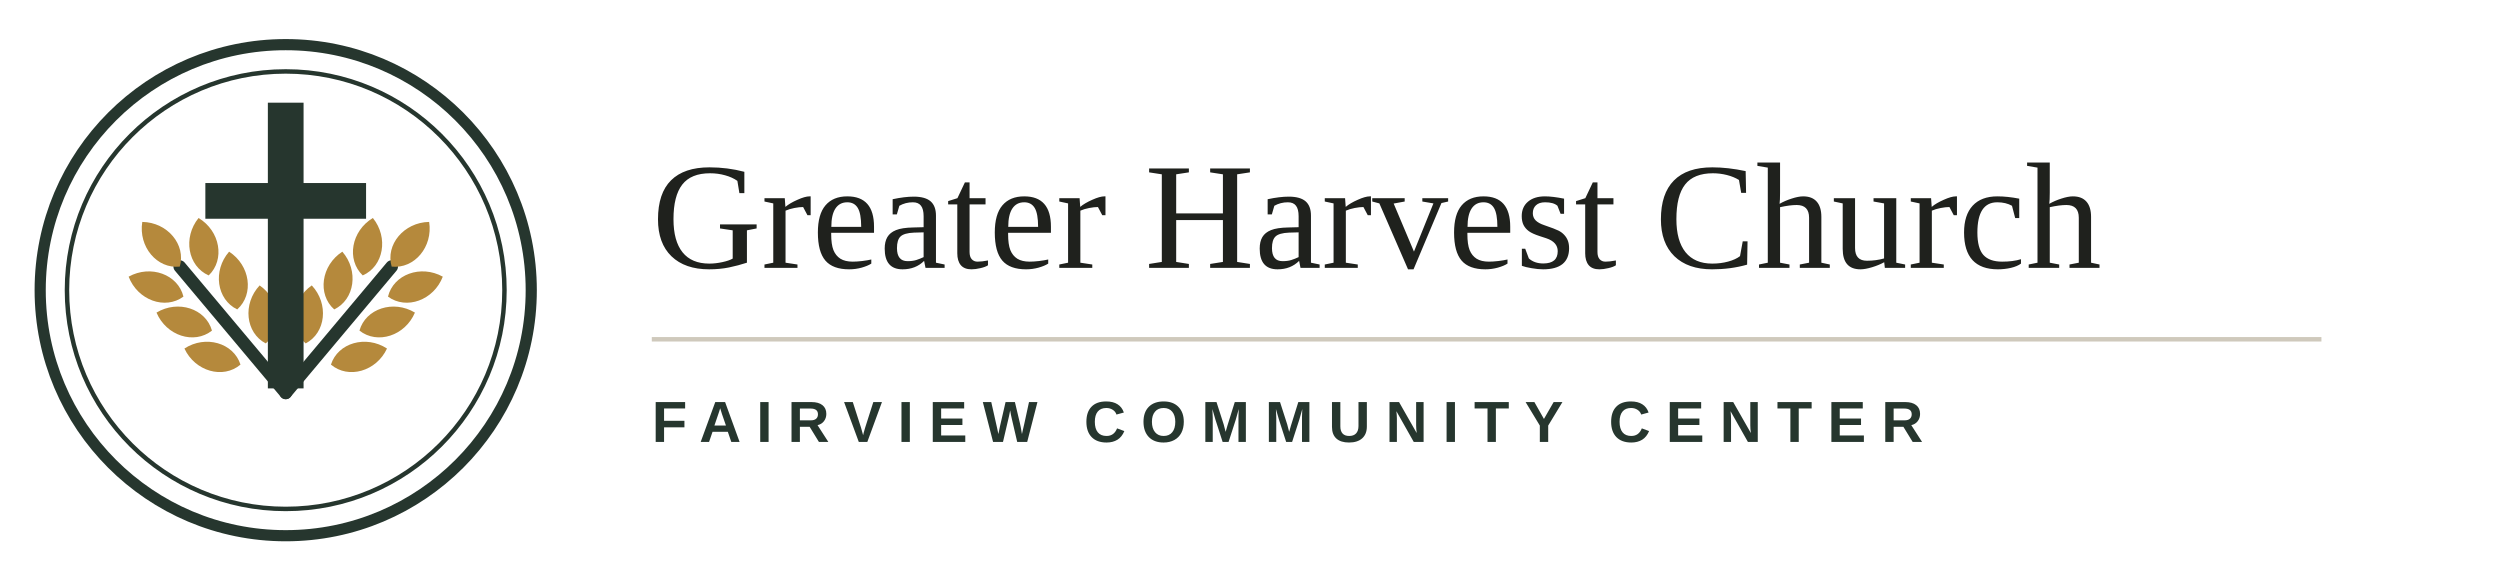
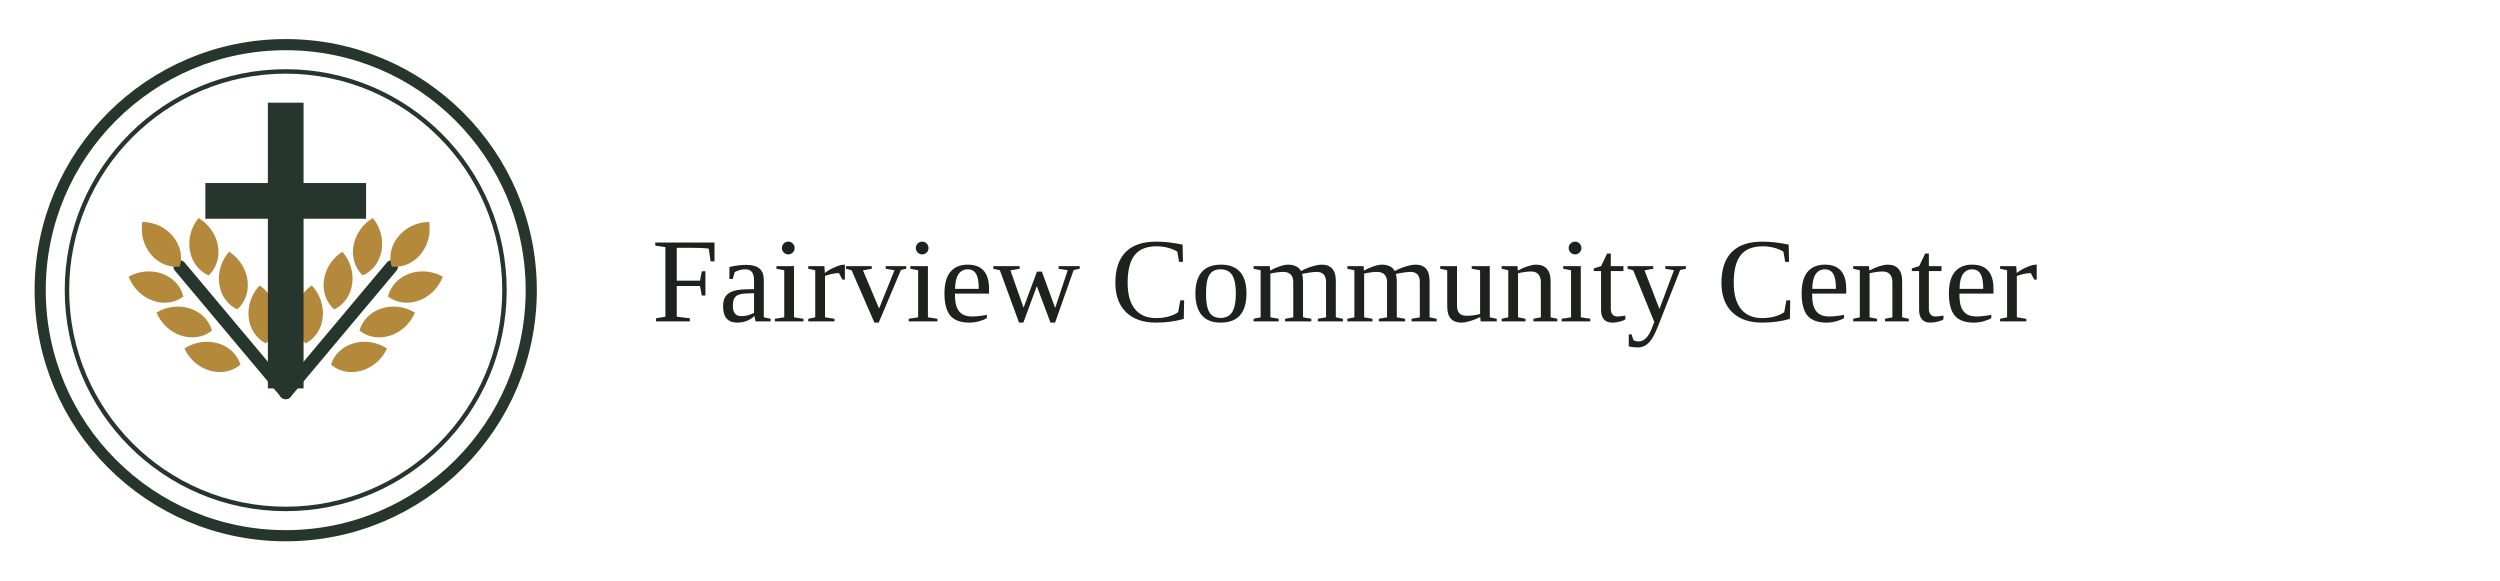
- <svg xmlns="http://www.w3.org/2000/svg" viewBox="0 0 560 130" width="560" height="130" role="img" aria-label="Greater Harvest Church, Fairview Community Center">
+ <svg xmlns="http://www.w3.org/2000/svg" viewBox="0 0 560 130" width="560" height="130" role="img" aria-label="Fairview Community Center">
  <g transform="translate(4 5)">
    <g>
      <circle cx="60" cy="60" r="55" fill="none" stroke="#26362e" stroke-width="2.5" />
      <circle cx="60" cy="60" r="49" fill="none" stroke="#26362e" stroke-width="1" />
      <g transform="translate(60 83) rotate(-40) scale(1.42)">
        <path d="M0 0L0 -26" fill="none" stroke="#26362e" stroke-width="2" stroke-linecap="round" />
        <path d="M0 0C3 -2 3 -6.6 0 -9.2C-3 -6.6 -3 -2 0 0Z" fill="#b5893c" transform="translate(0 -26)" />
        <path d="M0 0C3 -2 3 -6.6 0 -9.2C-3 -6.6 -3 -2 0 0Z" fill="#b5893c" transform="translate(-2.6 -22) rotate(-30)" />
        <path d="M0 0C3 -2 3 -6.6 0 -9.2C-3 -6.6 -3 -2 0 0Z" fill="#b5893c" transform="translate(2.6 -22) rotate(30)" />
        <path d="M0 0C3 -2 3 -6.6 0 -9.2C-3 -6.6 -3 -2 0 0Z" fill="#b5893c" transform="translate(-2.6 -15) rotate(-32)" />
        <path d="M0 0C3 -2 3 -6.6 0 -9.2C-3 -6.6 -3 -2 0 0Z" fill="#b5893c" transform="translate(2.6 -15) rotate(32)" />
        <path d="M0 0C3 -2 3 -6.6 0 -9.2C-3 -6.6 -3 -2 0 0Z" fill="#b5893c" transform="translate(-2.6 -8) rotate(-34)" />
        <path d="M0 0C3 -2 3 -6.6 0 -9.2C-3 -6.6 -3 -2 0 0Z" fill="#b5893c" transform="translate(2.6 -8) rotate(34)" />
      </g>
      <g transform="translate(60 83) rotate(40) scale(1.42)">
        <path d="M0 0L0 -26" fill="none" stroke="#26362e" stroke-width="2" stroke-linecap="round" />
        <path d="M0 0C3 -2 3 -6.6 0 -9.2C-3 -6.6 -3 -2 0 0Z" fill="#b5893c" transform="translate(0 -26)" />
        <path d="M0 0C3 -2 3 -6.6 0 -9.2C-3 -6.6 -3 -2 0 0Z" fill="#b5893c" transform="translate(-2.6 -22) rotate(-30)" />
        <path d="M0 0C3 -2 3 -6.6 0 -9.2C-3 -6.6 -3 -2 0 0Z" fill="#b5893c" transform="translate(2.6 -22) rotate(30)" />
        <path d="M0 0C3 -2 3 -6.6 0 -9.2C-3 -6.6 -3 -2 0 0Z" fill="#b5893c" transform="translate(-2.6 -15) rotate(-32)" />
        <path d="M0 0C3 -2 3 -6.6 0 -9.2C-3 -6.6 -3 -2 0 0Z" fill="#b5893c" transform="translate(2.6 -15) rotate(32)" />
        <path d="M0 0C3 -2 3 -6.6 0 -9.2C-3 -6.6 -3 -2 0 0Z" fill="#b5893c" transform="translate(-2.6 -8) rotate(-34)" />
        <path d="M0 0C3 -2 3 -6.6 0 -9.2C-3 -6.6 -3 -2 0 0Z" fill="#b5893c" transform="translate(2.6 -8) rotate(34)" />
      </g>
      <rect x="56" y="18" width="8" height="64" fill="#26362e" />
      <rect x="42" y="36" width="36" height="8" fill="#26362e" />
    </g>
  </g>
-   <text x="146" y="60" font-family="Georgia, 'Times New Roman', serif" font-size="34" fill="#1f211d">Greater Harvest Church</text>
-   <line x1="146" y1="76" x2="520" y2="76" stroke="#cfc9bc" stroke-width="1" />
-   <text x="146" y="99" font-family="Arial, Helvetica, sans-serif" font-size="13" font-weight="bold" letter-spacing="3.4" fill="#26362e">FAIRVIEW COMMUNITY CENTER</text>
+   <text x="146" y="72" font-family="Georgia, 'Times New Roman', serif" font-size="27" fill="#1f211d">Fairview Community Center</text>
</svg>
